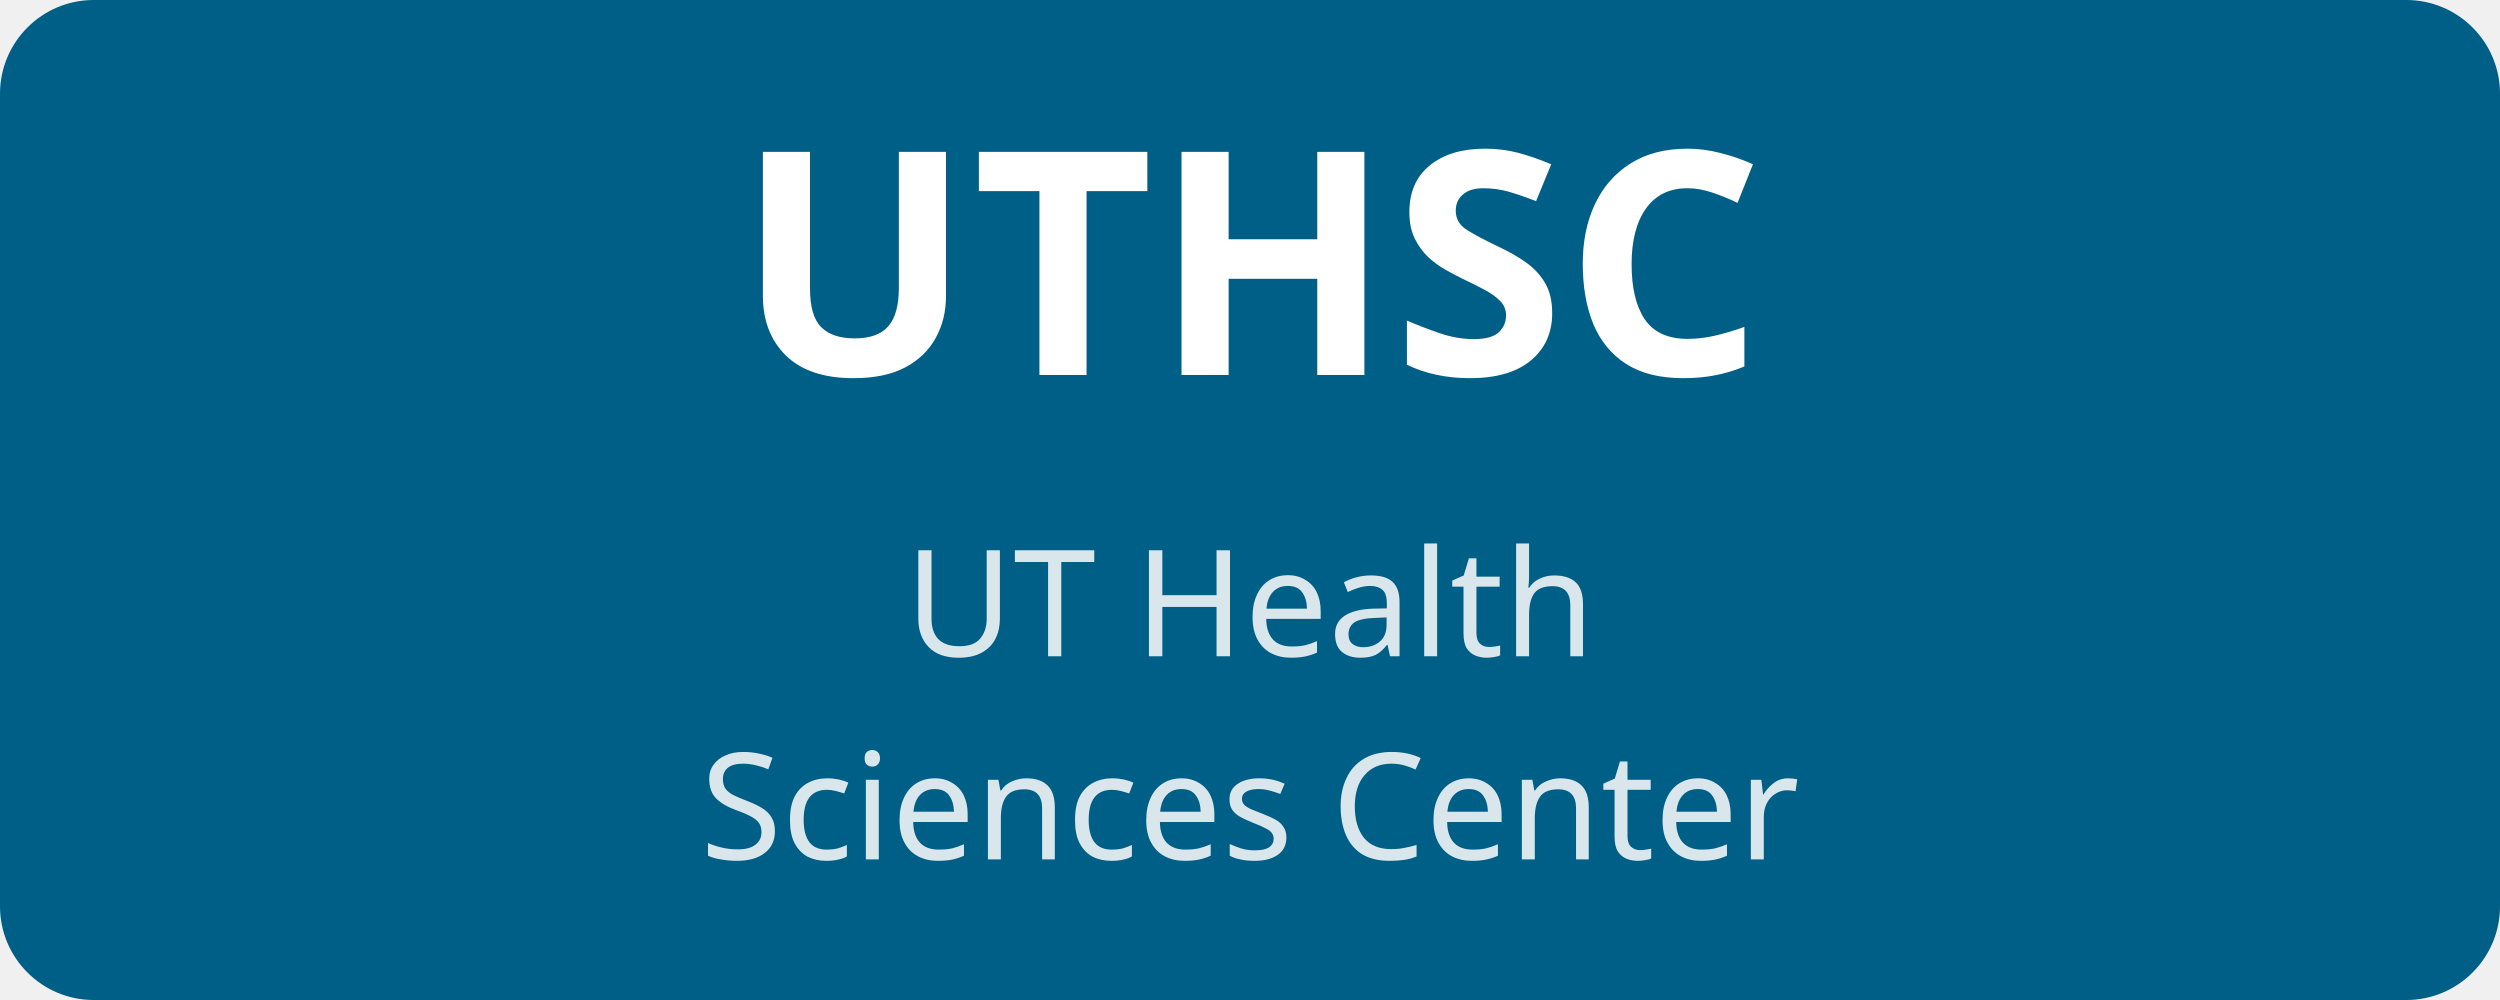
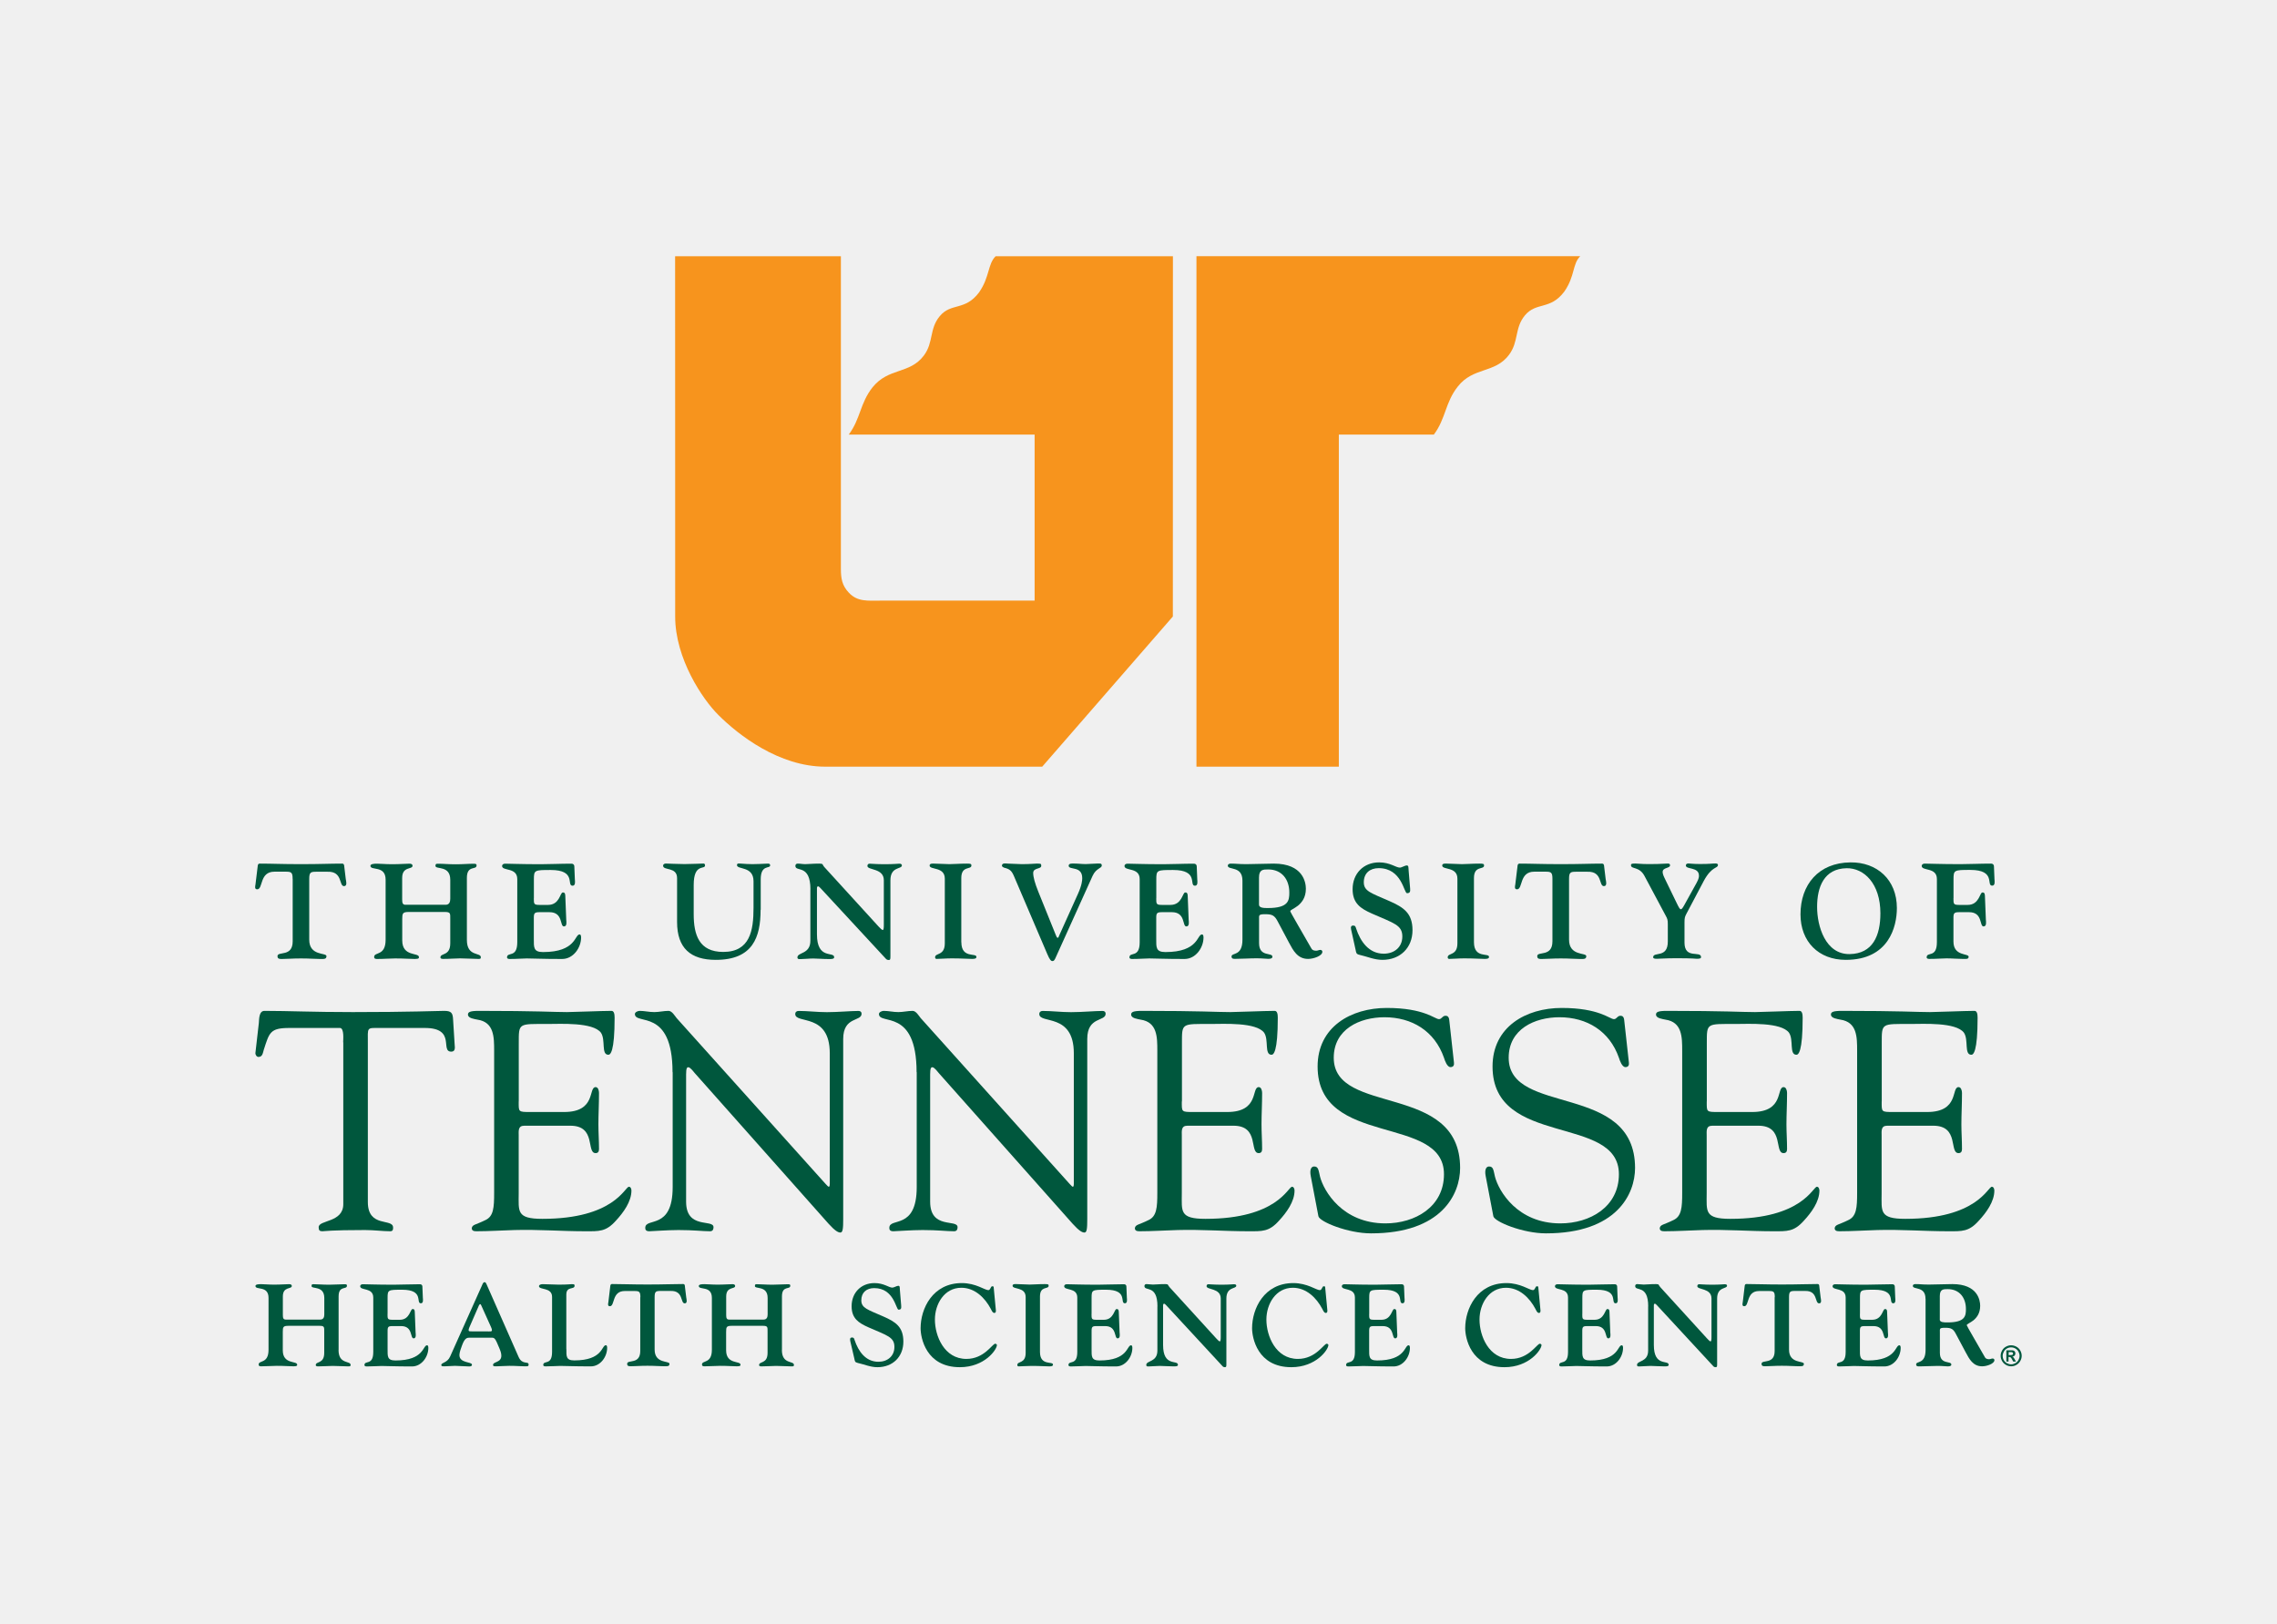
- <svg xmlns="http://www.w3.org/2000/svg" viewBox="0 0 160 64" width="160" height="64">
-   <rect width="160" height="64" rx="6" fill="#005F86" />
-   <text x="80" y="24" text-anchor="middle" font-size="20" font-weight="700" font-family="system-ui,sans-serif" fill="#FFFFFF">UTHSC</text>
-   <text x="80" y="42" text-anchor="middle" font-size="9.5" font-family="system-ui,sans-serif" fill="#FFFFFF" opacity="0.85">UT Health</text>
-   <text x="80" y="55" text-anchor="middle" font-size="9.5" font-family="system-ui,sans-serif" fill="#FFFFFF" opacity="0.85">Sciences Center</text>
+ <svg xmlns="http://www.w3.org/2000/svg" enable-background="new 0 0 335.69 239.04" height="267" viewBox="0 0 335.69 239.04" width="374.532">
+   <g fill="#00573d">
+     <path d="m296.13 199.64h.14c.19 0 .31-.01.36-.02.05-.02.08-.04.11-.08s.04-.08.04-.13-.01-.09-.04-.12c-.03-.04-.06-.06-.11-.08s-.17-.02-.36-.02h-.14zm-.34.94v-1.65h.33.53c.11.01.2.03.26.07.06.03.11.09.15.16s.06.15.06.24c0 .12-.04.22-.12.31s-.19.14-.33.16c.05.02.09.04.12.06s.06.06.11.13c.01.02.05.08.12.2l.19.33h-.41l-.14-.27c-.09-.18-.17-.29-.23-.34s-.14-.07-.23-.07h-.09v.68h-.32zm.7-2.08c-.21 0-.42.05-.61.16-.2.11-.35.26-.46.46s-.17.41-.17.63.05.43.16.62c.11.2.26.35.46.46s.4.17.62.17.42-.06.62-.17.35-.26.46-.46.17-.41.17-.62c0-.22-.06-.43-.17-.63s-.27-.35-.46-.46c-.2-.11-.4-.16-.62-.16m0-.31c.27 0 .52.07.77.2.24.13.44.32.58.57s.21.51.21.78-.07.53-.21.77-.33.44-.57.57c-.24.14-.5.21-.77.21s-.53-.07-.77-.21c-.25-.14-.44-.33-.57-.57-.14-.25-.21-.5-.21-.77s.07-.53.21-.78.33-.44.58-.57c.23-.13.49-.2.75-.2" />
+     <path d="m43.14 129.42c0-.95-.2-1.05-1.01-1.05h-1.67c-2.24 0-1.65 2.6-2.54 2.6-.42 0-.3-.44-.26-.69l.32-2.62c.02-.2.02-.48.32-.48 1.85 0 3.18.08 6.07.08 2.9 0 4.23-.08 6.07-.08.3 0 .3.28.32.48l.22 1.83c.04.24.26 1.01-.26 1.01-.79 0-.16-2.2-2.44-2.12h-1.68c-.81 0-1.01.1-1.01 1.05v8.97c0 2.44 2.54 1.87 2.54 2.42 0 .48-.4.42-.97.42-.79 0-1.45-.08-2.78-.08s-1.99.08-2.78.08c-.36 0-.69.02-.69-.42 0-.77 2.24.18 2.24-2.18v-9.22z" />
+     <path d="m68.83 138.43c0 2.52 2.06 1.79 2.06 2.56 0 .26-.16.24-.42.24-.66 0-1.83-.08-2.64-.08-.71 0-1.49.08-2.5.08-.28 0-.4-.08-.4-.22 0-.69 1.45-.16 1.45-2.08v-3.57c0-.83.06-1.05-.81-1.05h-5.3c-.91 0-.97.2-.97 1.07v3.12c0 2.46 2.46 1.75 2.46 2.46 0 .12.04.28-.6.28-.81 0-1.47-.08-2.9-.08-.83 0-1.67.08-2.66.08-.24 0-.44-.04-.44-.3 0-.79 1.69-.08 1.69-2.54v-8.85c0-2.16-2.24-1.29-2.24-2.04 0-.3.6-.32.97-.32.6 0 1.19.08 2.22.08 1.19 0 1.99-.08 2.56-.08.28 0 .46.1.46.3 0 .61-1.53.04-1.53 1.81v3.16c0 .54.08.79.5.79h5.9c.58 0 .69-.46.69-.89v-2.8c0-2.18-2.18-1.47-2.18-2.04 0-.36.18-.32.46-.32.81 0 1.33.08 2.56.08 1.03 0 1.77-.08 2.62-.08.34 0 .42.06.42.24 0 .75-1.43-.1-1.43 1.85z" />
+     <path d="m78.7 132.28c0 .85 0 .99.85.99h1.25c1.71 0 1.77-1.83 2.16-1.83.14 0 .36-.04.38.5l.14 3.53c.02.26.14.97-.34.97-.64 0-.08-2.1-2.14-2.1h-1.47c-.91 0-.83.24-.83 1.39v2.54c0 1.23-.08 1.95 1.35 1.95 4.92 0 4.65-2.6 5.4-2.6.08 0 .22.06.22.44 0 1.55-1.17 3.18-2.8 3.18-3.02 0-4.21-.08-5.2-.08-.62 0-1.45.08-2.54.08-.26 0-.38-.1-.38-.22 0-.91 1.51.16 1.51-2.26v-9.29c0-1.79-2.24-1.15-2.24-1.94 0-.18.16-.34.44-.34.81 0 2.24.08 5.28.08 1.41 0 2.78-.08 4.53-.08.26 0 .4.2.4.38l.08 1.96c.02.26.12.91-.34.91-.93 0 .62-2.32-3.22-2.32-2.4 0-2.48.02-2.48 1.39v2.77z" />
+     <path d="m112.13 133.99c0 4.03-1.13 7.38-6.61 7.38-3.71 0-5.7-1.73-5.7-5.58v-6.47c0-1.71-2.06-1.07-2.06-1.83 0-.26.26-.32.42-.32.26 0 1.75.08 2.74.08 1.01 0 2.42-.08 2.8-.08.18 0 .22.16.22.28 0 .67-1.67-.38-1.67 2.88v4.31c0 3.04.79 5.56 4.35 5.56 3.95 0 4.47-3.14 4.47-6.49v-3.93c0-2.28-2.44-1.67-2.44-2.38 0-.32.34-.22.6-.22.58.04 1.11.08 1.67.08.66 0 1.27-.04 2.26-.08.24 0 .36.04.36.26 0 .54-1.39-.18-1.39 2.06v4.49z" />
+     <path d="m119.48 130.99c0-3.81-2.22-2.52-2.22-3.47 0-.18.1-.34.34-.34.38 0 .73.08 1.11.08.52 0 1.03-.08 2.08-.08.64 0 .4.14.75.52l7.98 8.75c.26.28.5.52.62.52s.16-.24.16-.73v-6.61c0-1.81-2.42-1.45-2.42-2.1 0-.14.06-.34.32-.34.32 0 .89.08 2.26.08 1.25 0 1.95-.08 2.12-.08.38 0 .38.2.38.26 0 .59-1.69.12-1.69 2.2v11.14c0 .44 0 .6-.24.6-.28 0-.38-.12-.52-.28l-9.55-10.32c-.14-.16-.26-.26-.36-.26-.12 0-.16.14-.16.32v6.75c0 3.81 2.54 2.46 2.54 3.39 0 .28-.5.26-.75.26-.97 0-1.65-.08-2.34-.08-.64 0-1.17.08-1.71.08-.22 0-.62.1-.62-.24 0-.79 1.91-.44 1.91-2.46v-7.56z" />
+     <path d="m141.73 138.77c0 2.44 2.22 1.53 2.22 2.16 0 .22-.18.3-.63.3-.73 0-1.47-.08-3.02-.08-.85 0-1.71.08-2.22.08-.18 0-.22-.14-.22-.24 0-.69 1.43-.18 1.43-2.06v-9.53c0-1.81-2.24-1.25-2.24-1.94 0-.34.5-.28.67-.28.77 0 1.55.08 2.24.08.71 0 1.43-.08 2.56-.08.6 0 .69.04.69.28 0 .67-1.49-.04-1.49 1.85v9.46z" />
+     <path d="m155.69 140.91c-.22.52-.32.64-.54.64-.2 0-.4-.2-.75-1.03l-4.94-11.55c-.34-.77-.62-.99-1.43-1.19-.06-.02-.32-.14-.32-.28 0-.48.62-.32.91-.32.66 0 1.33.08 2 .08 1.27 0 1.85-.08 2.16-.08.64 0 .73-.02.73.32 0 .54-1.19.24-1.19 1.07 0 .59.26 1.53.75 2.74l2.58 6.39c.06.14.16.42.28.42s.2-.28.26-.42l2.72-6.04c.6-1.33.64-2.02.64-2.34 0-1.87-2-1.13-2-1.83 0-.38.58-.32.81-.32.58 0 1.13.08 1.71.08.56 0 1.11-.08 1.67-.08.42 0 .69-.06.69.28 0 .46-.81.36-1.35 1.53z" />
+     <path d="m170.46 132.28c0 .85 0 .99.85.99h1.25c1.71 0 1.77-1.83 2.16-1.83.14 0 .36-.04.38.5l.14 3.53c.02.26.14.97-.34.97-.63 0-.08-2.1-2.14-2.1h-1.47c-.91 0-.83.24-.83 1.39v2.54c0 1.23-.08 1.95 1.35 1.95 4.92 0 4.64-2.6 5.4-2.6.08 0 .22.06.22.44 0 1.55-1.17 3.18-2.8 3.18-3.02 0-4.21-.08-5.2-.08-.62 0-1.45.08-2.54.08-.26 0-.38-.1-.38-.22 0-.91 1.51.16 1.51-2.26v-9.29c0-1.79-2.24-1.15-2.24-1.94 0-.18.16-.34.44-.34.81 0 2.24.08 5.28.08 1.41 0 2.78-.08 4.53-.08.26 0 .4.2.4.38l.08 1.96c.02.26.12.91-.34.91-.93 0 .62-2.32-3.22-2.32-2.4 0-2.48.02-2.48 1.39v2.77z" />
+     <path d="m183.17 129.68c0-2.22-2.16-1.49-2.16-2.2 0-.2.2-.3.44-.3.91 0 1.07.08 2.32.08 1.33 0 2.68-.08 4.01-.08 4.35 0 4.74 2.8 4.74 3.71 0 1.27-.58 2-1.15 2.48-.58.46-1.15.64-1.15.83 0 .12 1.69 3 3.12 5.5.18.32.56.32.72.32.2 0 .4-.12.59-.12.18 0 .3.12.3.28 0 .61-1.31 1.05-2.1 1.05-1.57 0-2.2-1.25-2.82-2.4l-1.67-3.14c-.46-.87-.81-1.05-1.81-1.05-1.05 0-.93.14-.93.83v3.43c0 2.12 1.97 1.31 1.97 2.02 0 .18-.16.3-.62.3-.34 0-.87-.08-1.71-.08-1.07 0-2.07.08-3.06.08-.22 0-.64.06-.64-.34 0-.63 1.61.02 1.61-2.48zm2.44 3.55c0 .5.74.5 1.33.5 3.02 0 3.14-1.11 3.14-2.28 0-1.95-1.11-3.41-3.12-3.41-.73 0-1.35 0-1.35 1.19z" />
+     <path d="m199.25 137.16c-.06-.28-.26-.85.24-.85.32 0 .36.18.44.44.63 1.91 1.87 3.71 4.07 3.71 1.55 0 2.74-.95 2.74-2.54 0-1.69-1.25-1.95-4.45-3.36-1.71-.75-2.88-1.53-2.88-3.61 0-2.28 1.59-3.95 3.91-3.95 1.63 0 2.46.77 3.06.77.26 0 .75-.32 1.01-.32.3 0 .24.3.28.75l.22 2.66c.04.44-.02.68-.46.68-.46 0-.75-3.69-4.17-3.69-1.31 0-2.2.75-2.2 2.08s1.09 1.59 3.75 2.76c2.12.93 3.43 1.79 3.43 4.31 0 2.6-1.83 4.37-4.43 4.37-1.21 0-2.22-.48-3.38-.74-.5-.12-.48-.28-.58-.75z" />
+     <path d="m217.3 138.77c0 2.44 2.22 1.53 2.22 2.16 0 .22-.18.3-.63.3-.74 0-1.47-.08-3.02-.08-.85 0-1.71.08-2.22.08-.18 0-.22-.14-.22-.24 0-.69 1.43-.18 1.43-2.06v-9.53c0-1.81-2.24-1.25-2.24-1.94 0-.34.5-.28.67-.28.77 0 1.55.08 2.24.08.72 0 1.43-.08 2.56-.08.6 0 .7.04.7.28 0 .67-1.49-.04-1.49 1.85z" />
+     <path d="m228.87 129.42c0-.95-.2-1.05-1.01-1.05h-1.67c-2.24 0-1.65 2.6-2.54 2.6-.42 0-.3-.44-.26-.69l.32-2.62c.02-.2.02-.48.32-.48 1.85 0 3.18.08 6.07.08 2.9 0 4.23-.08 6.08-.08.3 0 .3.28.32.48l.22 1.83c.04.24.26 1.01-.26 1.01-.79 0-.16-2.2-2.44-2.12h-1.69c-.81 0-1.01.1-1.01 1.05v8.97c0 2.44 2.54 1.87 2.54 2.42 0 .48-.4.42-.97.42-.79 0-1.45-.08-2.78-.08s-1.98.08-2.78.08c-.36 0-.7.02-.7-.42 0-.77 2.24.18 2.24-2.18z" />
+     <path d="m242.43 128.98c-.77-1.43-1.98-.93-1.98-1.57 0-.24.24-.24.69-.24.36 0 .83.08 1.83.08.83 0 1.69 0 2.9-.08.28-.02.34.14.34.26 0 .46-1.09.3-1.09.97 0 .18.04.42.28.91l1.79 3.69c.32.66.46.91.61.91.12 0 .26-.16.5-.6l1.81-3.27c.38-.68.36-.95.36-1.09 0-1.31-1.93-.87-1.93-1.49 0-.2.14-.3.38-.3.26 0 .68.08 1.71.08 1.51 0 1.73-.08 2.28-.08.26 0 .36.08.36.22 0 .54-.89.14-2.07 2.32l-2.6 4.92c-.2.4-.26.54-.26 1.25v2.96c0 2.5 2.44 1.13 2.44 2.14 0 .22-.3.24-.64.24-.16 0-.48-.08-2.96-.08-1.79 0-2.36.08-2.92.08-.32 0-.54-.04-.54-.22 0-.89 2.16.2 2.16-2.32v-2.58c0-.66-.08-.81-.32-1.25z" />
+     <path d="m272.82 127c3.87-.04 6.83 2.52 6.83 6.73 0 2.78-1.21 7.64-7.54 7.64-3.99 0-6.67-2.68-6.67-6.71 0-4.35 2.64-7.62 7.38-7.66zm-.13 13.52c3.41-.06 4.53-2.72 4.53-6.01 0-4.39-2.42-6.69-4.98-6.65-3.35.06-4.35 2.8-4.35 5.68-.01 2.89 1.24 7.03 4.8 6.98z" />
+     <path d="m287.99 132.28c0 .85 0 .99.85.99h1.25c1.71 0 1.77-1.83 2.16-1.83.14 0 .36-.04.38.5l.14 3.53c.02.26.14.97-.34.97-.64 0-.08-2.1-2.14-2.1h-1.47c-.91 0-.83.24-.83 1.39v2.94c0 2.2 2.24 1.71 2.24 2.24 0 .4-.42.32-.91.32-.75 0-1.49-.08-2.36-.08-.61 0-1.45.08-2.54.08-.26 0-.38-.1-.38-.22 0-.91 1.51.16 1.51-2.26v-9.29c0-1.79-2.24-1.15-2.24-1.94 0-.18.16-.34.44-.34.81 0 2.24.08 5.28.08 1.41 0 2.78-.08 4.53-.08.26 0 .4.2.4.38l.08 1.96c.02.26.12.91-.34.91-.93 0 .61-2.32-3.22-2.32-2.4 0-2.48.02-2.48 1.39v2.78z" />
+     <path d="m50.59 153.52c0-.32.18-2.07-.46-2.11h-7.48c-2.85 0-2.94.69-3.76 3.21-.14.46-.18 1.06-.78 1.06-.28 0-.46-.32-.46-.55l.51-4.45c.05-.55 0-1.79.83-1.79 3.58 0 7.11.18 13.03.18 8.31 0 12.53-.18 13.45-.18 1.06 0 1.29.28 1.33 1.33l.23 3.67c.05.46.09 1.01-.5 1.01-1.7 0 .78-3.49-3.9-3.49h-6.56c-2.07 0-1.84-.18-1.84 2.25v23.41c0 3.86 3.72 2.34 3.72 3.76 0 .14.05.55-.41.55-1.1 0-2.39-.18-3.72-.18-5.14 0-6.01.18-6.29.18-.41 0-.55-.14-.55-.6 0-1.1 3.63-.64 3.63-3.4v-23.86z" />
+     <path d="m76.47 162.24c0 1.56-.09 1.56 1.74 1.56h4.96c4.77 0 3.53-3.67 4.64-3.67.37 0 .5.5.5.87 0 1.61-.09 3.17-.09 4.63 0 1.19.09 2.39.09 3.63 0 .41-.18.6-.5.6-1.42 0 .14-4.04-3.72-4.04h-6.79c-.96 0-.83.78-.83 1.47v8.45c0 2.71-.37 3.81 3.49 3.81 10.6 0 12.16-4.73 12.76-4.73.32 0 .37.46.37.55 0 1.65-1.19 3.26-2.29 4.45-1.47 1.65-2.48 1.56-4.5 1.56-3.49 0-6.98-.28-10.46-.18-1.84.05-3.76.18-5.6.18-.41 0-.69-.09-.69-.46.09-.55.55-.46 2.02-1.19 1.19-.55 1.28-1.84 1.28-3.99v-20.93c0-2.07 0-4.27-2.48-4.63-.37-.09-1.38-.18-1.38-.74 0-.37.28-.55 1.61-.55 8.67 0 11.06.18 12.99.18.92 0 5.14-.18 6.56-.18.37 0 .46.46.46 1.01 0 5.09-.64 5.46-.92 5.46-1.1 0-.37-2.2-1.1-3.26-1.19-1.56-5.97-1.28-7.8-1.28-4.41 0-4.31-.18-4.31 2.89v8.53z" />
+     <path d="m99.15 157.93c0-9.55-5.55-6.88-5.55-8.58 0-.28.46-.46.69-.46.73 0 1.42.18 2.16.18.69 0 1.42-.18 2.11-.18.51 0 .92.73 1.19 1.06l21.89 24.37c.28.32.46.5.55.5s.14-.14.14-.5v-19.18c0-6.01-5.09-4.27-5.09-5.78 0-.32.23-.46.5-.46 1.38 0 2.71.18 4.18.18 1.56 0 3.53-.18 4.64-.18.28 0 .46.14.46.41 0 1.19-2.71.37-2.71 3.72v26.57c0 1.33-.05 1.97-.41 1.97-.32 0-.78-.23-1.74-1.29l-19.73-22.21c-.09-.09-.64-.87-.96-.87-.18 0-.32.14-.32 1.05v18.77c0 4.13 4.04 2.52 4.04 3.76 0 .23-.05.6-.51.6-1.1 0-2.39-.18-4.64-.18-1.61 0-3.99.18-4.31.18-.55 0-.6-.28-.6-.5 0-1.61 4.04.41 4.04-6.01v-16.94z" />
+     <path d="m135.13 157.93c0-9.55-5.55-6.88-5.55-8.58 0-.28.46-.46.69-.46.73 0 1.42.18 2.16.18.69 0 1.42-.18 2.11-.18.51 0 .92.73 1.19 1.06l21.89 24.37c.28.32.46.5.55.5s.14-.14.14-.5v-19.18c0-6.01-5.09-4.27-5.09-5.78 0-.32.23-.46.5-.46 1.38 0 2.71.18 4.18.18 1.56 0 3.53-.18 4.64-.18.28 0 .46.14.46.41 0 1.19-2.71.37-2.71 3.72v26.57c0 1.33-.05 1.97-.41 1.97-.32 0-.78-.23-1.74-1.29l-19.73-22.21c-.09-.09-.64-.87-.96-.87-.18 0-.32.14-.32 1.05v18.77c0 4.13 4.04 2.52 4.04 3.76 0 .23-.05.6-.51.6-1.1 0-2.39-.18-4.64-.18-1.61 0-3.99.18-4.31.18-.55 0-.6-.28-.6-.5 0-1.61 4.04.41 4.04-6.01v-16.94z" />
+     <path d="m174.23 162.24c0 1.56-.09 1.56 1.74 1.56h4.96c4.77 0 3.53-3.67 4.64-3.67.37 0 .5.5.5.87 0 1.61-.09 3.17-.09 4.63 0 1.19.09 2.39.09 3.63 0 .41-.18.6-.5.6-1.42 0 .14-4.04-3.72-4.04h-6.79c-.96 0-.83.78-.83 1.47v8.45c0 2.71-.37 3.81 3.49 3.81 10.6 0 12.16-4.73 12.76-4.73.32 0 .37.46.37.55 0 1.65-1.19 3.26-2.29 4.45-1.47 1.65-2.48 1.56-4.5 1.56-3.49 0-6.98-.28-10.46-.18-1.84.05-3.76.18-5.6.18-.41 0-.69-.09-.69-.46.09-.55.55-.46 2.02-1.19 1.19-.55 1.29-1.84 1.29-3.99v-20.93c0-2.07 0-4.27-2.48-4.63-.37-.09-1.38-.18-1.38-.74 0-.37.28-.55 1.61-.55 8.67 0 11.06.18 12.99.18.92 0 5.14-.18 6.56-.18.37 0 .46.46.46 1.01 0 5.09-.64 5.46-.92 5.46-1.1 0-.37-2.2-1.1-3.26-1.19-1.56-5.97-1.28-7.8-1.28-4.41 0-4.31-.18-4.31 2.89v8.53z" />
+     <path d="m193.24 173.25c-.18-.92.05-1.42.5-1.42.64 0 .64.55.87 1.51.55 2.11 3.3 6.88 9.64 6.88 4.36 0 8.63-2.43 8.63-7.25 0-8.86-18.63-3.9-18.63-15.88 0-5.83 4.91-8.63 10.19-8.63 5.55 0 7.07 1.65 7.71 1.65.41 0 .5-.5.96-.5.28 0 .5.14.55.64l.69 6.24c.05.37-.05.69-.51.69-.5 0-.83-.96-.96-1.38-1.38-3.95-4.73-5.97-8.77-5.97-3.63 0-7.48 1.74-7.48 5.97 0 8.63 18.63 3.58 18.63 16.25 0 3.85-2.71 9.64-13.13 9.64-3.4 0-7.57-1.7-7.76-2.52z" />
+     <path d="m219.03 173.25c-.18-.92.05-1.42.5-1.42.64 0 .64.55.87 1.51.55 2.11 3.3 6.88 9.64 6.88 4.36 0 8.63-2.43 8.63-7.25 0-8.86-18.63-3.9-18.63-15.88 0-5.83 4.91-8.63 10.19-8.63 5.55 0 7.07 1.65 7.71 1.65.41 0 .5-.5.96-.5.28 0 .5.14.55.64l.69 6.24c.05.37-.05.69-.51.69-.5 0-.83-.96-.96-1.38-1.38-3.95-4.73-5.97-8.77-5.97-3.63 0-7.48 1.74-7.48 5.97 0 8.63 18.63 3.58 18.63 16.25 0 3.85-2.71 9.64-13.13 9.64-3.4 0-7.57-1.7-7.76-2.52z" />
+     <path d="m251.62 162.24c0 1.56-.09 1.56 1.74 1.56h4.96c4.77 0 3.53-3.67 4.63-3.67.37 0 .51.5.51.87 0 1.61-.09 3.17-.09 4.63 0 1.19.09 2.39.09 3.63 0 .41-.18.6-.51.6-1.42 0 .14-4.04-3.72-4.04h-6.79c-.96 0-.83.78-.83 1.47v8.45c0 2.71-.37 3.81 3.49 3.81 10.6 0 12.16-4.73 12.76-4.73.32 0 .37.46.37.55 0 1.65-1.19 3.26-2.29 4.45-1.47 1.65-2.48 1.56-4.5 1.56-3.49 0-6.98-.28-10.46-.18-1.84.05-3.76.18-5.6.18-.41 0-.69-.09-.69-.46.09-.55.55-.46 2.02-1.19 1.19-.55 1.29-1.84 1.29-3.99v-20.93c0-2.07 0-4.27-2.48-4.63-.37-.09-1.38-.18-1.38-.74 0-.37.28-.55 1.61-.55 8.67 0 11.06.18 12.99.18.92 0 5.14-.18 6.56-.18.37 0 .46.46.46 1.01 0 5.09-.64 5.46-.92 5.46-1.1 0-.37-2.2-1.1-3.26-1.19-1.56-5.97-1.28-7.8-1.28-4.41 0-4.31-.18-4.31 2.89v8.53z" />
+     <path d="m277.41 162.24c0 1.56-.09 1.56 1.74 1.56h4.96c4.77 0 3.53-3.67 4.63-3.67.37 0 .51.5.51.87 0 1.61-.09 3.17-.09 4.63 0 1.19.09 2.39.09 3.63 0 .41-.18.6-.51.6-1.42 0 .14-4.04-3.72-4.04h-6.79c-.96 0-.83.78-.83 1.47v8.45c0 2.71-.37 3.81 3.49 3.81 10.6 0 12.16-4.73 12.76-4.73.32 0 .37.46.37.55 0 1.65-1.19 3.26-2.29 4.45-1.47 1.65-2.48 1.56-4.5 1.56-3.49 0-6.98-.28-10.46-.18-1.84.05-3.76.18-5.6.18-.41 0-.69-.09-.69-.46.09-.55.55-.46 2.02-1.19 1.19-.55 1.29-1.84 1.29-3.99v-20.93c0-2.07 0-4.27-2.48-4.63-.37-.09-1.38-.18-1.38-.74 0-.37.28-.55 1.61-.55 8.67 0 11.06.18 12.99.18.92 0 5.14-.18 6.56-.18.37 0 .46.46.46 1.01 0 5.09-.64 5.46-.92 5.46-1.1 0-.37-2.2-1.1-3.26-1.19-1.56-5.97-1.28-7.8-1.28-4.41 0-4.31-.18-4.31 2.89v8.53z" />
+     <path d="m49.91 198.88c0 2.17 1.78 1.54 1.78 2.21 0 .22-.14.21-.36.21-.56 0-1.57-.07-2.28-.07-.62 0-1.28.07-2.16.07-.24 0-.34-.07-.34-.19 0-.6 1.25-.14 1.25-1.8v-3.08c0-.72.05-.91-.7-.91h-4.57c-.79 0-.84.17-.84.92v2.69c0 2.12 2.12 1.51 2.12 2.12 0 .1.03.24-.51.24-.7 0-1.27-.07-2.5-.07-.72 0-1.44.07-2.29.07-.21 0-.38-.03-.38-.26 0-.68 1.46-.07 1.46-2.19v-7.63c0-1.87-1.93-1.11-1.93-1.76 0-.26.51-.27.84-.27.51 0 1.03.07 1.92.07 1.03 0 1.71-.07 2.21-.07.24 0 .39.09.39.26 0 .53-1.32.03-1.32 1.56v2.72c0 .46.07.68.43.68h5.08c.5 0 .6-.39.6-.77v-2.41c0-1.88-1.88-1.27-1.88-1.76 0-.31.15-.27.39-.27.7 0 1.15.07 2.21.07.89 0 1.52-.07 2.26-.07.29 0 .36.05.36.21 0 .65-1.23-.09-1.23 1.59v7.89z" />
+     <path d="m57.13 193.57c0 .74 0 .86.74.86h1.08c1.47 0 1.52-1.58 1.87-1.58.12 0 .31-.03.33.43l.12 3.05c.02.22.12.84-.29.84-.55 0-.07-1.81-1.85-1.81h-1.27c-.79 0-.72.2-.72 1.2v2.19c0 1.06-.07 1.68 1.16 1.68 4.25 0 4.01-2.24 4.66-2.24.07 0 .19.05.19.38 0 1.34-1.01 2.74-2.41 2.74-2.6 0-3.63-.07-4.49-.07-.53 0-1.25.07-2.19.07-.22 0-.33-.09-.33-.19 0-.79 1.3.14 1.3-1.95v-8.01c0-1.54-1.93-.99-1.93-1.68 0-.15.14-.29.38-.29.7 0 1.93.07 4.55.07 1.22 0 2.4-.07 3.9-.07.22 0 .34.17.34.32l.07 1.7c.02.22.1.79-.29.79-.8 0 .53-2-2.77-2-2.07 0-2.14.02-2.14 1.2v2.37z" />
+     <path d="m69.13 197.08c-.29 0-.65.07-1.04 1.2-.12.34-.36.94-.36 1.35 0 1.23 1.85.96 1.85 1.42 0 .36-.53.24-.89.24-.55 0-1.06-.07-1.61-.07-.51 0-1.01.07-1.51.07-.24 0-.51.03-.51-.19 0-.39.87-.29 1.3-1.25l4.64-10.36c.12-.27.21-.6.43-.6.15 0 .19.03.41.55l4.62 10.48c.55 1.22 1.47.55 1.47 1.11 0 .29-.15.26-.62.26-.62 0-1.08-.07-2.21-.07-.75 0-1.39.07-1.88.07-.31 0-.53.03-.53-.21 0-.5 1.22-.31 1.22-1.35 0-.38-.12-.69-.31-1.15-.56-1.34-.65-1.51-1.1-1.51h-3.37zm2.84-.93c.31 0 .55.02.55-.15 0-.24-.1-.43-.19-.63l-1.4-3.1c-.1-.14-.05-.14-.14-.14-.03 0-.1.02-.19.2l-1.32 3.03c-.09.21-.19.39-.19.63 0 .17.24.15.55.15h2.33z" />
+     <path d="m83.5 198.74c0 1.06-.07 1.68 1.16 1.68 4.25 0 4.01-2.24 4.66-2.24.07 0 .19.05.19.38 0 1.34-1.01 2.74-2.41 2.74-2.6 0-3.63-.07-4.49-.07-.53 0-1.25.07-2.19.07-.22 0-.33-.09-.33-.19 0-.79 1.3.14 1.3-1.95v-8.1c0-1.46-1.93-.99-1.93-1.59 0-.15.19-.29.55-.29.68 0 1.68.07 2.33.07 1.46 0 1.66-.07 1.93-.07.36 0 .44.02.44.22 0 .65-1.22.02-1.22 1.32v8.02z" />
+     <path d="m94.41 191.1c0-.82-.17-.91-.87-.91h-1.44c-1.93 0-1.42 2.24-2.19 2.24-.36 0-.26-.38-.22-.6l.27-2.26c.02-.17.02-.41.27-.41 1.59 0 2.74.07 5.24.07s3.65-.07 5.24-.07c.26 0 .26.24.27.41l.19 1.57c.03.21.22.87-.22.87-.68 0-.14-1.9-2.11-1.83h-1.46c-.7 0-.87.09-.87.91v7.74c0 2.11 2.19 1.61 2.19 2.09 0 .41-.34.36-.84.36-.68 0-1.25-.07-2.4-.07s-1.71.07-2.4.07c-.31 0-.6.02-.6-.36 0-.67 1.93.15 1.93-1.88v-7.94z" />
+     <path d="m115.27 198.88c0 2.17 1.78 1.54 1.78 2.21 0 .22-.14.21-.36.21-.56 0-1.57-.07-2.28-.07-.62 0-1.28.07-2.16.07-.24 0-.34-.07-.34-.19 0-.6 1.25-.14 1.25-1.8v-3.08c0-.72.05-.91-.7-.91h-4.57c-.79 0-.84.17-.84.92v2.69c0 2.12 2.12 1.51 2.12 2.12 0 .1.03.24-.51.24-.7 0-1.27-.07-2.5-.07-.72 0-1.44.07-2.29.07-.21 0-.38-.03-.38-.26 0-.68 1.46-.07 1.46-2.19v-7.63c0-1.87-1.93-1.11-1.93-1.76 0-.26.51-.27.84-.27.51 0 1.03.07 1.92.07 1.03 0 1.71-.07 2.21-.07.24 0 .39.09.39.26 0 .53-1.32.03-1.32 1.56v2.72c0 .46.07.68.43.68h5.08c.5 0 .6-.39.6-.77v-2.41c0-1.88-1.88-1.27-1.88-1.76 0-.31.15-.27.39-.27.7 0 1.15.07 2.21.07.89 0 1.52-.07 2.26-.07.29 0 .36.05.36.21 0 .65-1.23-.09-1.23 1.59v7.89z" />
+     <path d="m125.4 197.78c-.05-.24-.22-.74.21-.74.27 0 .31.15.38.38.55 1.64 1.61 3.2 3.51 3.2 1.33 0 2.36-.82 2.36-2.19 0-1.46-1.08-1.68-3.83-2.89-1.47-.65-2.48-1.32-2.48-3.11 0-1.97 1.37-3.41 3.37-3.41 1.4 0 2.12.67 2.64.67.22 0 .65-.27.87-.27.26 0 .21.26.24.65l.19 2.29c.03.38-.02.58-.39.58-.39 0-.65-3.18-3.59-3.18-1.13 0-1.9.65-1.9 1.8s.94 1.37 3.24 2.38c1.83.8 2.96 1.54 2.96 3.71 0 2.24-1.57 3.77-3.82 3.77-1.04 0-1.92-.41-2.91-.63-.43-.1-.41-.24-.5-.65z" />
+     <path d="m146.8 192.85c.02.17.09.57-.21.57-.27 0-.39-.36-.51-.58-.86-1.64-2.36-3.13-4.35-3.13-2.52 0-3.9 2.4-3.9 4.69 0 2.41 1.37 5.8 4.64 5.8 2.65 0 3.82-2.24 4.26-2.24.09 0 .24.09.24.19 0 .68-1.81 3.27-5.46 3.27-5.02 0-5.79-4.38-5.79-5.74 0-2.88 1.76-6.66 6.08-6.66 2.07 0 3.39 1.04 3.9 1.04.33 0 .34-.57.58-.57.09 0 .21.02.21.1z" />
+     <path d="m153.32 199.17c0 2.11 1.92 1.32 1.92 1.87 0 .19-.15.26-.55.26-.63 0-1.27-.07-2.6-.07-.74 0-1.47.07-1.92.07-.15 0-.19-.12-.19-.21 0-.6 1.23-.15 1.23-1.78v-8.22c0-1.56-1.93-1.08-1.93-1.68 0-.29.43-.24.58-.24.67 0 1.34.07 1.93.07.62 0 1.23-.07 2.21-.07.51 0 .6.03.6.24 0 .58-1.28-.03-1.28 1.59z" />
+     <path d="m160.92 193.57c0 .74 0 .86.74.86h1.08c1.47 0 1.52-1.58 1.87-1.58.12 0 .31-.03.33.43l.12 3.05c.02.22.12.84-.29.84-.55 0-.07-1.81-1.85-1.81h-1.27c-.79 0-.72.2-.72 1.2v2.19c0 1.06-.07 1.68 1.16 1.68 4.25 0 4.01-2.24 4.66-2.24.07 0 .19.05.19.38 0 1.34-1.01 2.74-2.41 2.74-2.6 0-3.63-.07-4.49-.07-.53 0-1.25.07-2.19.07-.22 0-.33-.09-.33-.19 0-.79 1.3.14 1.3-1.95v-8.01c0-1.54-1.93-.99-1.93-1.68 0-.15.14-.29.38-.29.7 0 1.93.07 4.55.07 1.22 0 2.4-.07 3.9-.07.22 0 .34.17.34.32l.07 1.7c.02.22.1.79-.29.79-.8 0 .53-2-2.77-2-2.07 0-2.14.02-2.14 1.2v2.37z" />
+     <path d="m170.64 192.46c0-3.29-1.92-2.17-1.92-3 0-.15.09-.29.29-.29.33 0 .63.07.96.07.45 0 .89-.07 1.8-.07.55 0 .34.12.65.45l6.88 7.55c.22.24.43.45.53.45s.14-.21.14-.63v-5.7c0-1.56-2.09-1.25-2.09-1.81 0-.12.05-.29.27-.29.27 0 .77.07 1.95.07 1.08 0 1.68-.07 1.83-.07.33 0 .33.17.33.22 0 .51-1.46.1-1.46 1.9v9.6c0 .38 0 .51-.21.51-.24 0-.32-.1-.44-.24l-8.23-8.9c-.12-.14-.22-.22-.31-.22-.1 0-.14.12-.14.27v5.82c0 3.29 2.19 2.12 2.19 2.93 0 .24-.43.22-.65.22-.84 0-1.42-.07-2.02-.07-.55 0-1.01.07-1.47.07-.19 0-.53.09-.53-.21 0-.68 1.64-.38 1.64-2.12v-6.51z" />
+     <path d="m195.67 192.85c.02.17.09.57-.21.57-.27 0-.39-.36-.51-.58-.86-1.64-2.36-3.13-4.35-3.13-2.52 0-3.9 2.4-3.9 4.69 0 2.41 1.37 5.8 4.64 5.8 2.65 0 3.82-2.24 4.26-2.24.09 0 .24.09.24.19 0 .68-1.81 3.27-5.46 3.27-5.02 0-5.79-4.38-5.79-5.74 0-2.88 1.76-6.66 6.08-6.66 2.07 0 3.39 1.04 3.9 1.04.33 0 .34-.57.58-.57.09 0 .21.02.21.1z" />
+     <path d="m201.85 193.57c0 .74 0 .86.74.86h1.08c1.47 0 1.52-1.58 1.87-1.58.12 0 .31-.03.32.43l.12 3.05c.02.22.12.84-.29.84-.55 0-.07-1.81-1.85-1.81h-1.27c-.79 0-.72.2-.72 1.2v2.19c0 1.06-.07 1.68 1.16 1.68 4.25 0 4.01-2.24 4.66-2.24.07 0 .19.05.19.38 0 1.34-1.01 2.74-2.41 2.74-2.6 0-3.63-.07-4.49-.07-.53 0-1.25.07-2.19.07-.22 0-.32-.09-.32-.19 0-.79 1.3.14 1.3-1.95v-8.01c0-1.54-1.93-.99-1.93-1.68 0-.15.14-.29.38-.29.7 0 1.93.07 4.55.07 1.21 0 2.4-.07 3.9-.07.22 0 .34.17.34.32l.07 1.7c.02.22.1.79-.29.79-.8 0 .53-2-2.77-2-2.07 0-2.14.02-2.14 1.2v2.37z" />
+     <path d="m227.09 192.85c.02.17.09.57-.21.57-.27 0-.39-.36-.51-.58-.86-1.64-2.36-3.13-4.35-3.13-2.52 0-3.9 2.4-3.9 4.69 0 2.41 1.37 5.8 4.64 5.8 2.65 0 3.82-2.24 4.26-2.24.09 0 .24.09.24.19 0 .68-1.81 3.27-5.46 3.27-5.02 0-5.79-4.38-5.79-5.74 0-2.88 1.76-6.66 6.08-6.66 2.07 0 3.39 1.04 3.9 1.04.33 0 .34-.57.58-.57.09 0 .21.02.21.1z" />
+     <path d="m233.27 193.57c0 .74 0 .86.74.86h1.08c1.47 0 1.52-1.58 1.87-1.58.12 0 .31-.03.32.43l.12 3.05c.02.22.12.84-.29.84-.55 0-.07-1.81-1.85-1.81h-1.27c-.79 0-.72.2-.72 1.2v2.19c0 1.06-.07 1.68 1.16 1.68 4.25 0 4.01-2.24 4.66-2.24.07 0 .19.05.19.38 0 1.34-1.01 2.74-2.41 2.74-2.6 0-3.63-.07-4.49-.07-.53 0-1.25.07-2.19.07-.22 0-.32-.09-.32-.19 0-.79 1.3.14 1.3-1.95v-8.01c0-1.54-1.93-.99-1.93-1.68 0-.15.14-.29.38-.29.7 0 1.93.07 4.55.07 1.21 0 2.4-.07 3.9-.07.22 0 .34.17.34.32l.07 1.7c.02.22.1.79-.29.79-.8 0 .53-2-2.77-2-2.07 0-2.14.02-2.14 1.2v2.37z" />
+     <path d="m242.99 192.46c0-3.29-1.92-2.17-1.92-3 0-.15.09-.29.29-.29.33 0 .63.07.96.07.45 0 .89-.07 1.8-.07.55 0 .34.12.65.45l6.88 7.55c.22.24.43.45.53.45s.14-.21.14-.63v-5.7c0-1.56-2.09-1.25-2.09-1.81 0-.12.05-.29.27-.29.27 0 .77.07 1.95.07 1.08 0 1.68-.07 1.83-.07.33 0 .33.17.33.22 0 .51-1.46.1-1.46 1.9v9.6c0 .38 0 .51-.21.51-.24 0-.32-.1-.44-.24l-8.23-8.9c-.12-.14-.22-.22-.31-.22-.1 0-.14.12-.14.27v5.82c0 3.29 2.19 2.12 2.19 2.93 0 .24-.43.22-.65.22-.84 0-1.42-.07-2.02-.07-.55 0-1.01.07-1.47.07-.19 0-.53.09-.53-.21 0-.68 1.64-.38 1.64-2.12v-6.51z" />
+     <path d="m261.65 191.1c0-.82-.17-.91-.87-.91h-1.44c-1.93 0-1.42 2.24-2.19 2.24-.36 0-.26-.38-.22-.6l.27-2.26c.02-.17.02-.41.27-.41 1.59 0 2.74.07 5.24.07s3.65-.07 5.24-.07c.26 0 .26.24.27.41l.19 1.57c.03.21.22.87-.22.87-.69 0-.14-1.9-2.11-1.83h-1.46c-.7 0-.87.09-.87.91v7.74c0 2.11 2.19 1.61 2.19 2.09 0 .41-.34.36-.84.36-.69 0-1.25-.07-2.4-.07s-1.71.07-2.4.07c-.31 0-.6.02-.6-.36 0-.67 1.93.15 1.93-1.88v-7.94z" />
+     <path d="m274.2 193.57c0 .74 0 .86.74.86h1.08c1.47 0 1.52-1.58 1.87-1.58.12 0 .31-.03.32.43l.12 3.05c.02.22.12.84-.29.84-.55 0-.07-1.81-1.85-1.81h-1.27c-.79 0-.72.2-.72 1.2v2.19c0 1.06-.07 1.68 1.16 1.68 4.25 0 4.01-2.24 4.66-2.24.07 0 .19.05.19.38 0 1.34-1.01 2.74-2.41 2.74-2.6 0-3.63-.07-4.49-.07-.53 0-1.25.07-2.19.07-.22 0-.32-.09-.32-.19 0-.79 1.3.14 1.3-1.95v-8.01c0-1.54-1.93-.99-1.93-1.68 0-.15.14-.29.38-.29.7 0 1.93.07 4.55.07 1.22 0 2.4-.07 3.9-.07.22 0 .34.17.34.32l.07 1.7c.02.22.1.79-.29.79-.8 0 .53-2-2.77-2-2.07 0-2.14.02-2.14 1.2v2.37z" />
+     <path d="m283.87 191.33c0-1.92-1.87-1.28-1.87-1.9 0-.17.17-.26.38-.26.79 0 .92.07 2 .07 1.15 0 2.31-.07 3.46-.07 3.75 0 4.09 2.41 4.09 3.2 0 1.1-.5 1.73-.99 2.14-.5.39-.99.55-.99.72 0 .1 1.46 2.58 2.69 4.74.15.27.48.27.62.27.17 0 .34-.1.51-.1.15 0 .26.1.26.24 0 .53-1.13.91-1.81.91-1.35 0-1.9-1.08-2.43-2.07l-1.44-2.7c-.39-.75-.7-.91-1.56-.91-.91 0-.8.12-.8.72v2.96c0 1.83 1.69 1.13 1.69 1.75 0 .15-.14.26-.53.26-.29 0-.75-.07-1.47-.07-.92 0-1.78.07-2.64.07-.19 0-.55.05-.55-.29 0-.55 1.39.02 1.39-2.14v-7.54zm2.1 3.06c0 .43.63.43 1.15.43 2.6 0 2.71-.96 2.71-1.97 0-1.68-.96-2.94-2.69-2.94-.63 0-1.16 0-1.16 1.03v3.45z" />
+   </g>
+   <path d="m197.38 63.93v48.96h-20.99v-75.26h56.58c-1.18 1.17-.75 2.93-2.35 5.22-2.08 2.77-4.12 1.48-5.81 3.51-1.55 1.88-.88 3.86-2.34 5.81-2.08 2.78-5.27 1.76-7.56 4.69-1.86 2.35-1.76 4.73-3.52 7.07z" fill="#f7941d" />
+   <path d="m146.78 37.64c-1.18 1.17-.85 3.04-2.44 5.33-2.08 2.77-4.12 1.48-5.8 3.51-1.56 1.88-.88 3.85-2.34 5.8-2.08 2.77-5.21 1.76-7.56 4.68-1.86 2.34-1.76 4.63-3.51 6.97h27.4v24.48h-22.71c-1.88 0-3.4.2-4.68-1.17-.99-1.05-1.17-2.07-1.17-3.51v-46.09h-24.44l.01 53.11c-.01 6.19 4.05 12.24 6.38 14.53 2.93 2.93 8.93 7.61 15.75 7.61h31.98l19.26-22.14.01-53.11z" fill="#f7941d" />
</svg>
